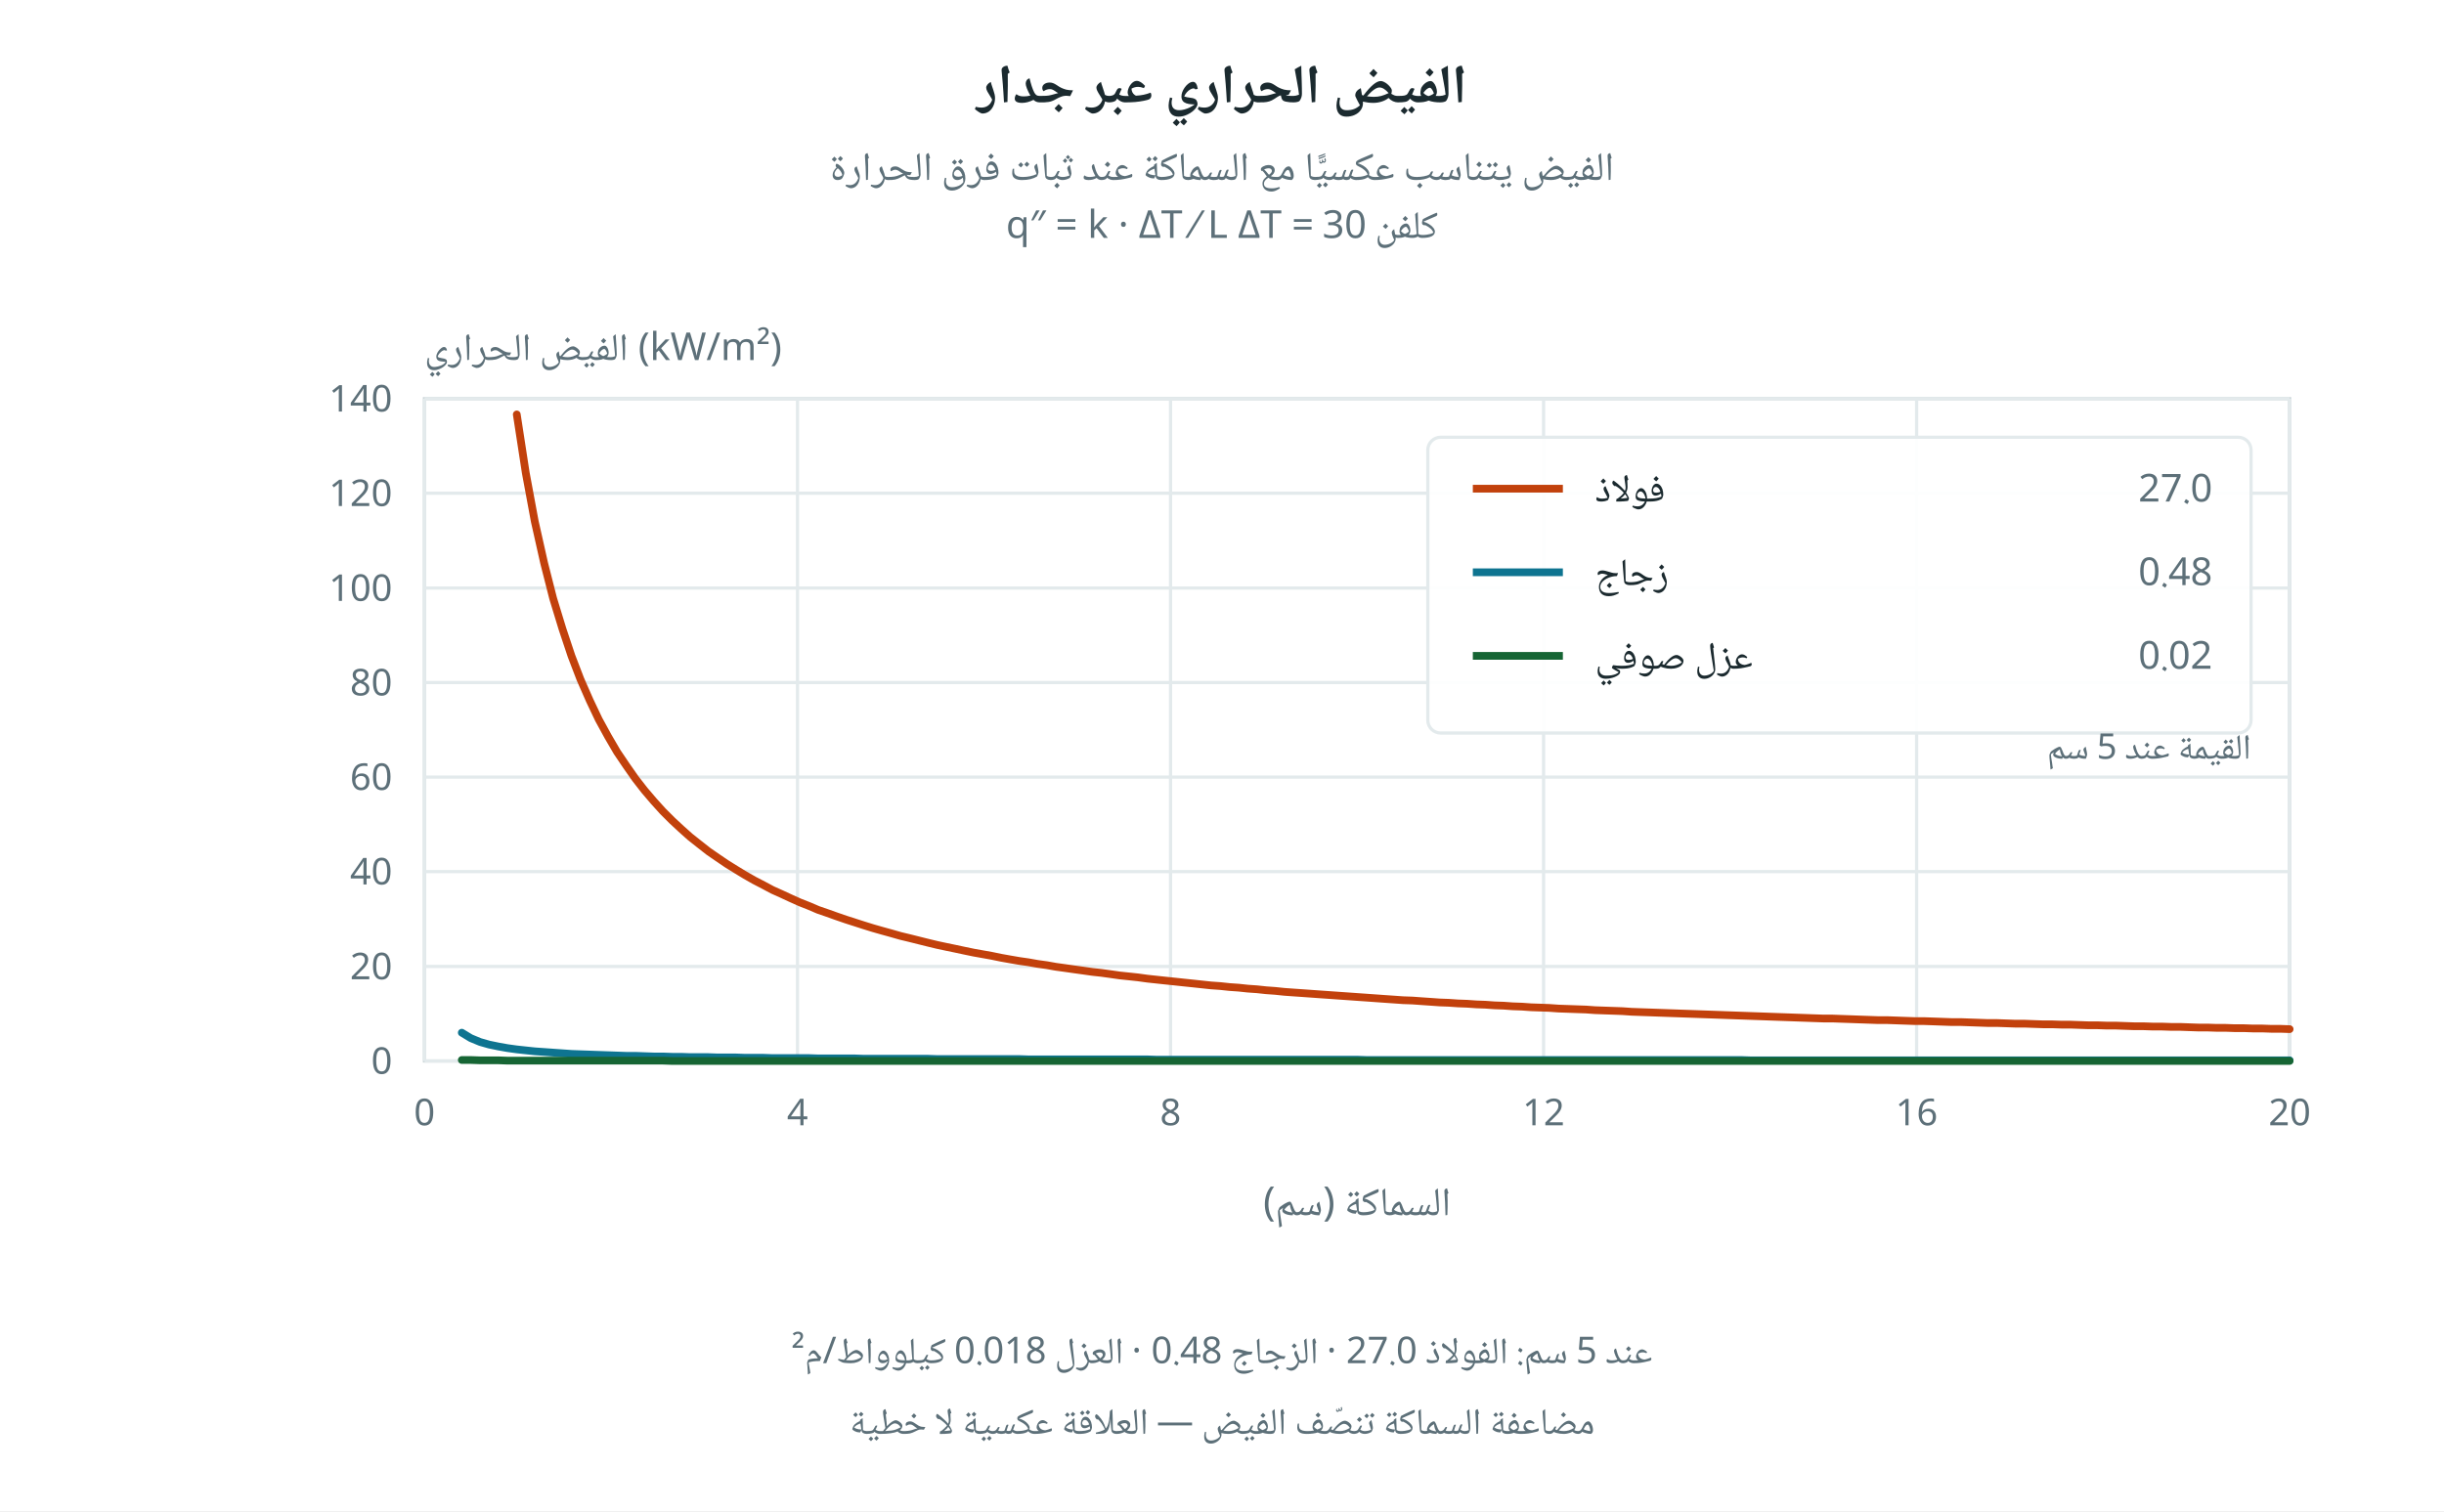
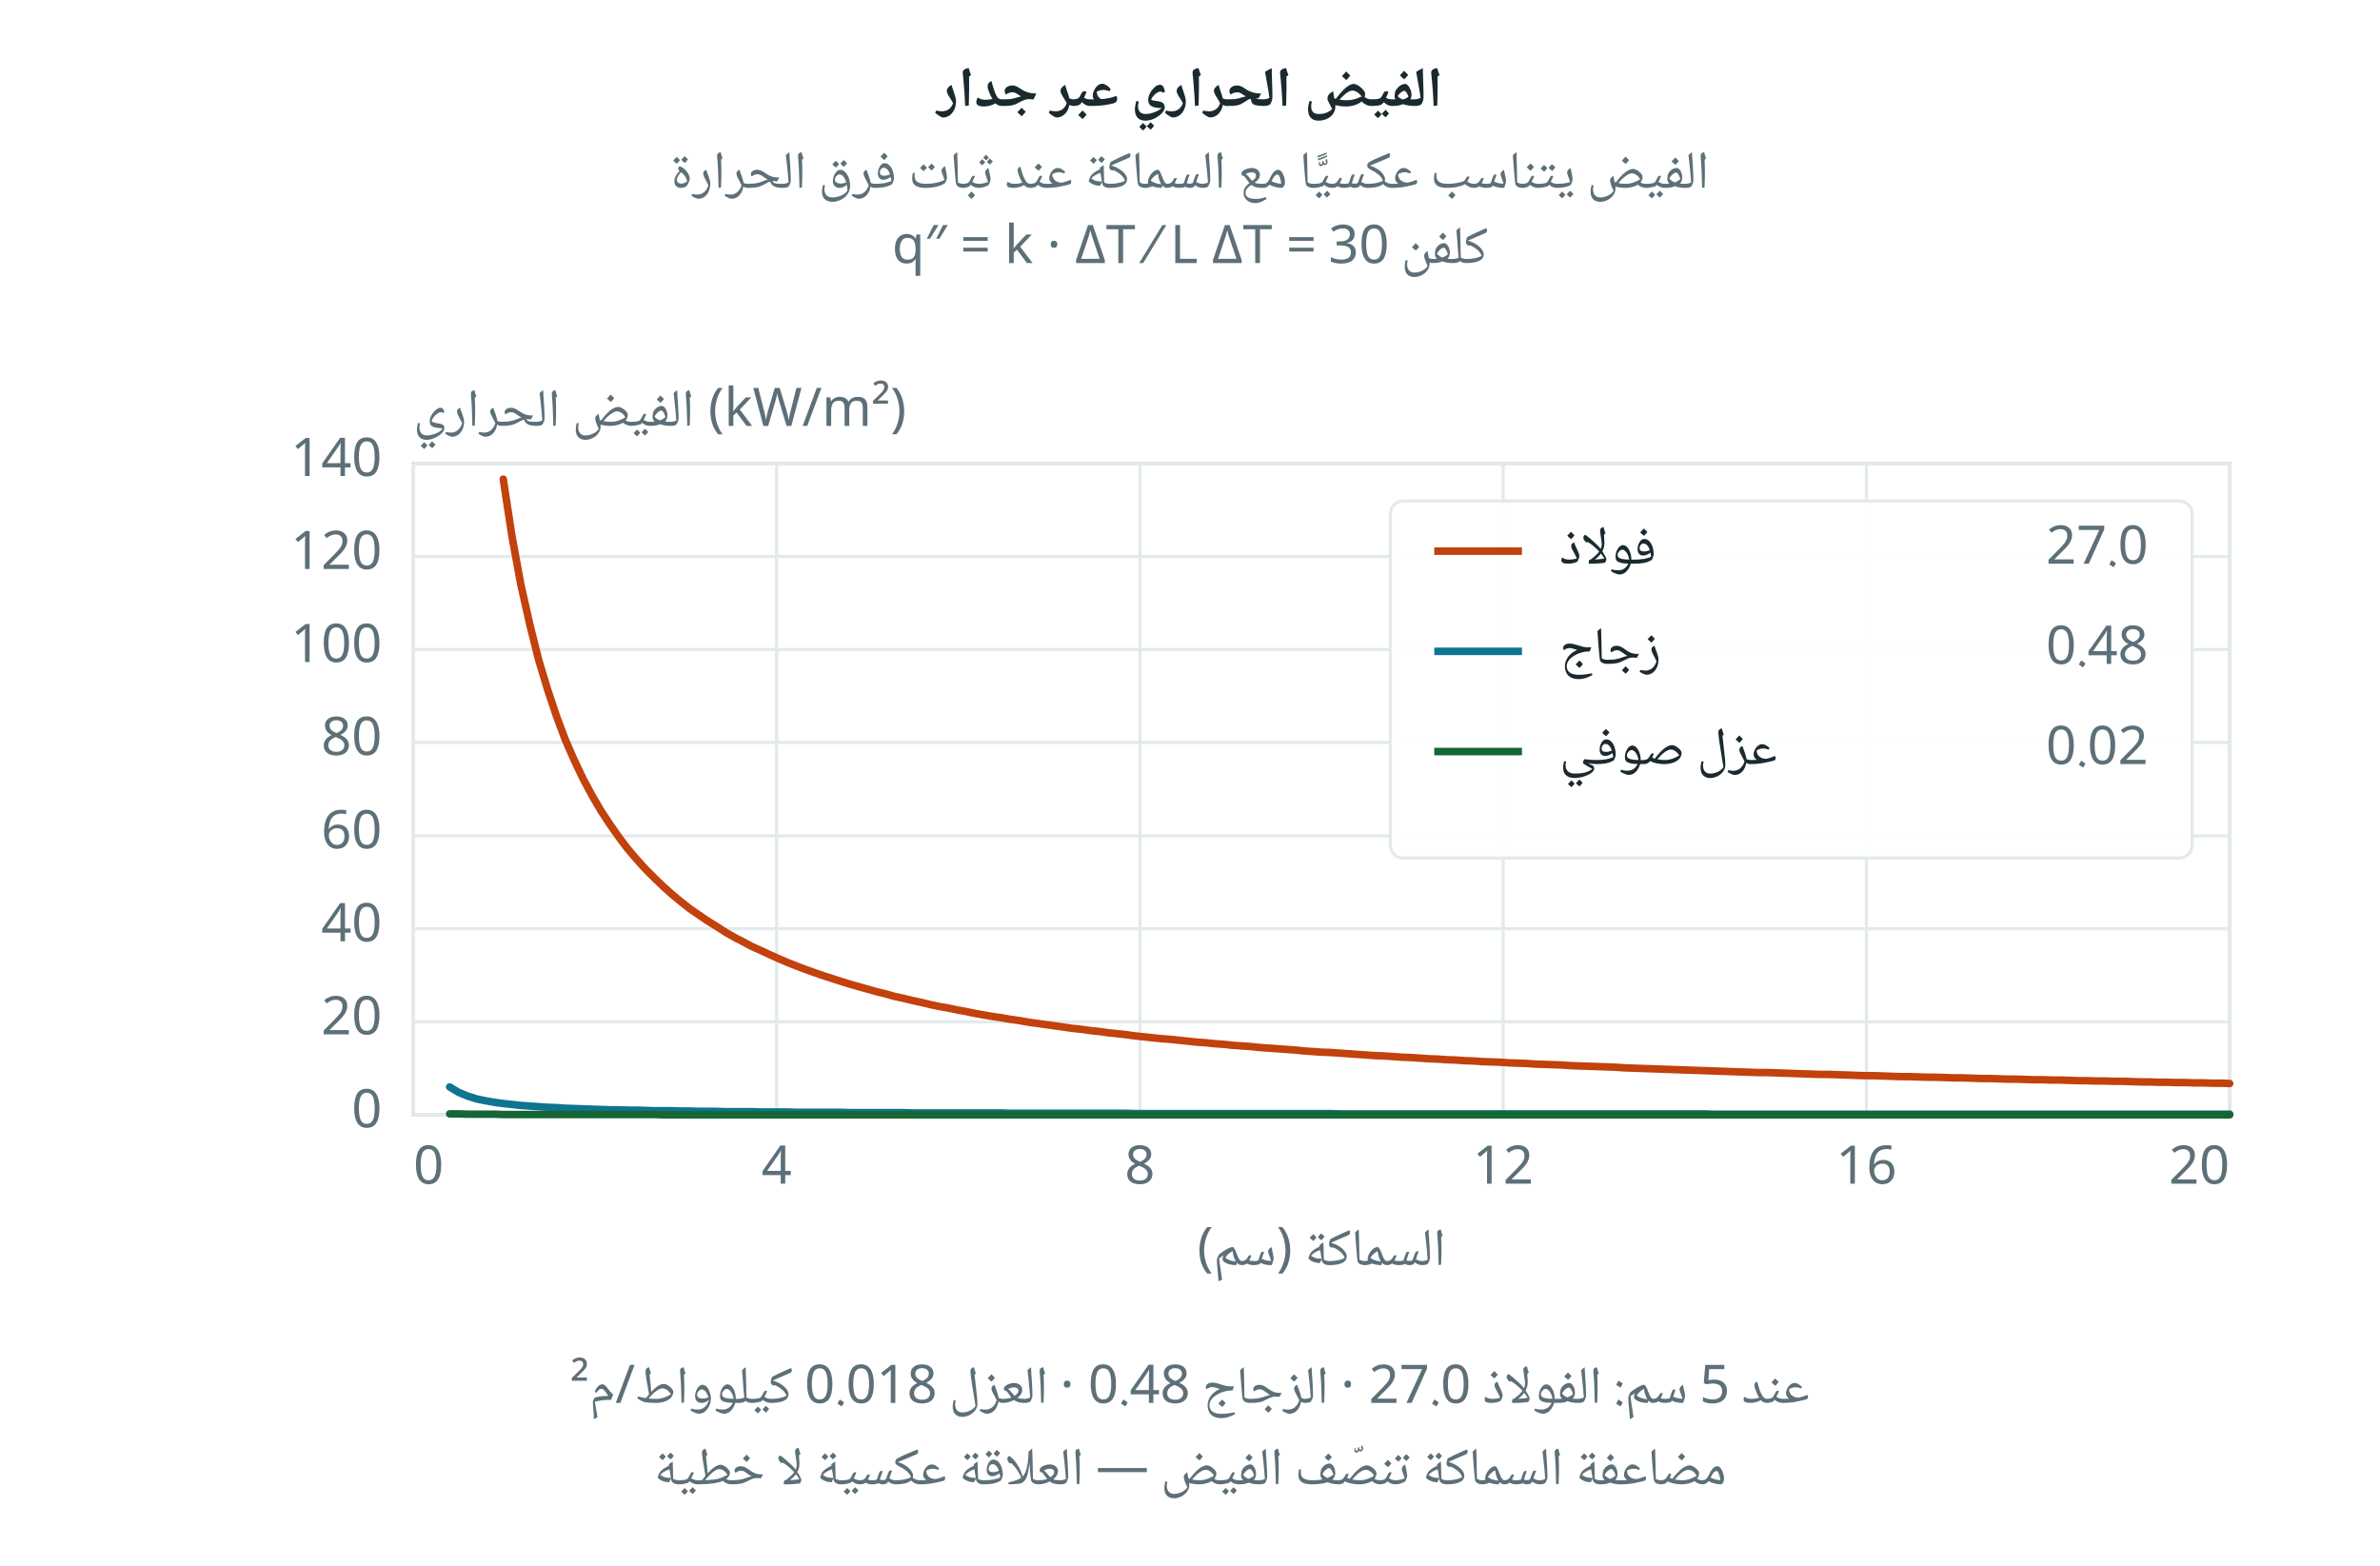
- <svg xmlns="http://www.w3.org/2000/svg" width="760" height="470" viewBox="0 0 760 470" role="img" aria-labelledby="t">
-   <rect width="760" height="470" fill="#ffffff" />
+ <svg xmlns="http://www.w3.org/2000/svg" width="760" height="500" viewBox="0 0 760 500" role="img" aria-labelledby="t">
+   <rect width="760" height="500" fill="#ffffff" />
  <g font-family="'Segoe UI', 'Noto Naskh Arabic', system-ui, sans-serif">
-     <text x="380" y="32" font-size="17" font-weight="700" fill="#1b2a2f" text-anchor="middle">الفيض الحراري عبر جدار</text>
-     <text x="380" y="56" font-size="12.5" fill="#5d7079" text-anchor="middle">الفيض يتناسب عكسيًّا مع السماكة عند ثبات فرق الحرارة</text>
-     <text x="380" y="74" font-size="12" fill="#5d7079" text-anchor="middle">q″ = k · ΔT ⁄ L     ΔT = 30 كلفن</text>
-     <rect x="132" y="124" width="580" height="206" fill="#ffffff" stroke="#cbd5d9" stroke-width="1" />
-     <line x1="132.0" y1="330.0" x2="712.0" y2="330.0" stroke="#e3eaec" stroke-width="1" />
-     <text x="122.0" y="334.0" font-size="11.5" font-weight="400" fill="#5d7079" text-anchor="end">0</text>
-     <line x1="132.0" y1="300.6" x2="712.0" y2="300.6" stroke="#e3eaec" stroke-width="1" />
-     <text x="122.0" y="304.6" font-size="11.5" font-weight="400" fill="#5d7079" text-anchor="end">20</text>
-     <line x1="132.0" y1="271.1" x2="712.0" y2="271.1" stroke="#e3eaec" stroke-width="1" />
-     <text x="122.0" y="275.1" font-size="11.5" font-weight="400" fill="#5d7079" text-anchor="end">40</text>
-     <line x1="132.0" y1="241.7" x2="712.0" y2="241.7" stroke="#e3eaec" stroke-width="1" />
-     <text x="122.0" y="245.7" font-size="11.5" font-weight="400" fill="#5d7079" text-anchor="end">60</text>
-     <line x1="132.0" y1="212.3" x2="712.0" y2="212.3" stroke="#e3eaec" stroke-width="1" />
-     <text x="122.0" y="216.3" font-size="11.5" font-weight="400" fill="#5d7079" text-anchor="end">80</text>
-     <line x1="132.0" y1="182.9" x2="712.0" y2="182.9" stroke="#e3eaec" stroke-width="1" />
-     <text x="122.0" y="186.9" font-size="11.5" font-weight="400" fill="#5d7079" text-anchor="end">100</text>
-     <line x1="132.0" y1="153.4" x2="712.0" y2="153.4" stroke="#e3eaec" stroke-width="1" />
-     <text x="122.0" y="157.4" font-size="11.5" font-weight="400" fill="#5d7079" text-anchor="end">120</text>
-     <line x1="132.0" y1="124.0" x2="712.0" y2="124.0" stroke="#e3eaec" stroke-width="1" />
-     <text x="122.0" y="128.0" font-size="11.5" font-weight="400" fill="#5d7079" text-anchor="end">140</text>
-     <line x1="132.0" y1="124.0" x2="132.0" y2="330.0" stroke="#e3eaec" stroke-width="1" />
-     <text x="132.0" y="350.0" font-size="11.5" font-weight="400" fill="#5d7079" text-anchor="middle">0</text>
-     <line x1="248.0" y1="124.0" x2="248.0" y2="330.0" stroke="#e3eaec" stroke-width="1" />
-     <text x="248.0" y="350.0" font-size="11.5" font-weight="400" fill="#5d7079" text-anchor="middle">4</text>
-     <line x1="364.0" y1="124.0" x2="364.0" y2="330.0" stroke="#e3eaec" stroke-width="1" />
-     <text x="364.0" y="350.0" font-size="11.5" font-weight="400" fill="#5d7079" text-anchor="middle">8</text>
-     <line x1="480.0" y1="124.0" x2="480.0" y2="330.0" stroke="#e3eaec" stroke-width="1" />
-     <text x="480.0" y="350.0" font-size="11.5" font-weight="400" fill="#5d7079" text-anchor="middle">12</text>
-     <line x1="596.0" y1="124.0" x2="596.0" y2="330.0" stroke="#e3eaec" stroke-width="1" />
-     <text x="596.0" y="350.0" font-size="11.5" font-weight="400" fill="#5d7079" text-anchor="middle">16</text>
-     <line x1="712.0" y1="124.0" x2="712.0" y2="330.0" stroke="#e3eaec" stroke-width="1" />
-     <text x="712.0" y="350.0" font-size="11.5" font-weight="400" fill="#5d7079" text-anchor="middle">20</text>
-     <text x="132.0" y="112.0" font-size="12" font-weight="400" fill="#5d7079" text-anchor="start">الفيض الحراري (kW/m²)</text>
-     <text x="422.0" y="378.0" font-size="12.5" font-weight="400" fill="#5d7079" text-anchor="middle">السماكة (سم)</text>
-     <path d="M 160.7 128.9 L 163.5 147.1 L 166.3 162.2 L 169.2 175.1 L 172.0 186.1 L 174.9 195.6 L 177.7 204.0 L 180.5 211.3 L 183.4 217.9 L 186.2 223.8 L 189.1 229.1 L 191.9 233.9 L 194.8 238.2 L 197.6 242.2 L 200.4 245.8 L 203.3 249.2 L 206.1 252.3 L 209.0 255.2 L 211.8 257.8 L 214.6 260.3 L 217.5 262.6 L 220.3 264.8 L 223.2 266.8 L 226.0 268.7 L 228.9 270.5 L 231.7 272.2 L 234.5 273.8 L 237.4 275.3 L 240.2 276.8 L 243.1 278.1 L 245.9 279.4 L 248.8 280.7 L 251.6 281.8 L 254.4 283.0 L 257.3 284.0 L 260.1 285.0 L 263.0 286.0 L 265.8 286.9 L 268.6 287.8 L 271.5 288.7 L 274.3 289.5 L 277.2 290.3 L 280.0 291.1 L 282.9 291.8 L 285.7 292.5 L 288.5 293.2 L 291.4 293.9 L 294.2 294.5 L 297.1 295.1 L 299.9 295.7 L 302.8 296.3 L 305.6 296.8 L 308.4 297.3 L 311.3 297.9 L 314.1 298.4 L 317.0 298.9 L 319.8 299.3 L 322.6 299.8 L 325.5 300.2 L 328.3 300.7 L 331.2 301.1 L 334.0 301.5 L 336.9 301.9 L 339.7 302.3 L 342.5 302.6 L 345.4 303.0 L 348.2 303.4 L 351.1 303.7 L 353.9 304.0 L 356.8 304.4 L 359.6 304.7 L 362.4 305.0 L 365.3 305.3 L 368.1 305.6 L 371.0 305.9 L 373.8 306.2 L 376.6 306.5 L 379.5 306.7 L 382.3 307.0 L 385.2 307.2 L 388.0 307.5 L 390.9 307.7 L 393.7 308.0 L 396.5 308.2 L 399.4 308.5 L 402.2 308.7 L 405.1 308.9 L 407.9 309.1 L 410.7 309.3 L 413.6 309.5 L 416.4 309.7 L 419.3 309.9 L 422.1 310.1 L 425.0 310.3 L 427.8 310.5 L 430.6 310.7 L 433.5 310.9 L 436.3 311.1 L 439.2 311.2 L 442.0 311.4 L 444.9 311.6 L 447.7 311.8 L 450.5 311.9 L 453.4 312.1 L 456.2 312.2 L 459.1 312.4 L 461.9 312.5 L 464.7 312.7 L 467.6 312.8 L 470.4 313.0 L 473.3 313.1 L 476.1 313.3 L 479.0 313.4 L 481.8 313.5 L 484.6 313.7 L 487.5 313.8 L 490.3 313.9 L 493.2 314.0 L 496.0 314.2 L 498.8 314.3 L 501.7 314.4 L 504.5 314.5 L 507.4 314.7 L 510.2 314.8 L 513.1 314.9 L 515.9 315.0 L 518.7 315.1 L 521.6 315.2 L 524.4 315.3 L 527.3 315.4 L 530.1 315.5 L 533.0 315.6 L 535.8 315.7 L 538.6 315.8 L 541.5 315.9 L 544.3 316.0 L 547.2 316.1 L 550.0 316.2 L 552.8 316.3 L 555.7 316.4 L 558.5 316.5 L 561.4 316.6 L 564.2 316.7 L 567.1 316.8 L 569.9 316.8 L 572.7 316.9 L 575.6 317.0 L 578.4 317.1 L 581.3 317.2 L 584.1 317.3 L 587.0 317.3 L 589.8 317.4 L 592.6 317.5 L 595.5 317.6 L 598.3 317.6 L 601.2 317.7 L 604.0 317.8 L 606.8 317.9 L 609.7 317.9 L 612.5 318.0 L 615.4 318.1 L 618.2 318.2 L 621.1 318.2 L 623.9 318.3 L 626.7 318.4 L 629.6 318.4 L 632.4 318.5 L 635.3 318.6 L 638.1 318.6 L 641.0 318.7 L 643.8 318.7 L 646.6 318.8 L 649.5 318.9 L 652.3 318.9 L 655.2 319.0 L 658.0 319.0 L 660.8 319.1 L 663.7 319.2 L 666.5 319.2 L 669.4 319.3 L 672.2 319.3 L 675.1 319.4 L 677.9 319.4 L 680.7 319.5 L 683.6 319.6 L 686.4 319.6 L 689.3 319.7 L 692.1 319.7 L 694.9 319.8 L 697.8 319.8 L 700.6 319.9 L 703.5 319.9 L 706.3 320.0 L 709.2 320.0 L 712.0 320.1" fill="none" stroke="#c2410c" stroke-width="2.4" stroke-linejoin="round" stroke-linecap="round" />
-     <path d="M 143.6 321.2 L 146.4 322.9 L 149.3 324.1 L 152.1 324.9 L 155.0 325.5 L 157.8 326.0 L 160.7 326.4 L 163.5 326.7 L 166.3 327.0 L 169.2 327.2 L 172.0 327.4 L 174.9 327.6 L 177.7 327.8 L 180.5 327.9 L 183.4 328.0 L 186.2 328.1 L 189.1 328.2 L 191.9 328.3 L 194.8 328.4 L 197.6 328.4 L 200.4 328.5 L 203.3 328.6 L 206.1 328.6 L 209.0 328.7 L 211.8 328.7 L 214.6 328.8 L 217.5 328.8 L 220.3 328.8 L 223.2 328.9 L 226.0 328.9 L 228.9 328.9 L 231.7 329.0 L 234.5 329.0 L 237.4 329.0 L 240.2 329.1 L 243.1 329.1 L 245.9 329.1 L 248.8 329.1 L 251.6 329.1 L 254.4 329.2 L 257.3 329.2 L 260.1 329.2 L 263.0 329.2 L 265.8 329.2 L 268.6 329.3 L 271.5 329.3 L 274.3 329.3 L 277.2 329.3 L 280.0 329.3 L 282.9 329.3 L 285.7 329.3 L 288.5 329.3 L 291.4 329.4 L 294.2 329.4 L 297.1 329.4 L 299.9 329.4 L 302.8 329.4 L 305.6 329.4 L 308.4 329.4 L 311.3 329.4 L 314.1 329.4 L 317.0 329.4 L 319.8 329.5 L 322.6 329.5 L 325.5 329.5 L 328.3 329.5 L 331.2 329.5 L 334.0 329.5 L 336.9 329.5 L 339.7 329.5 L 342.5 329.5 L 345.4 329.5 L 348.2 329.5 L 351.1 329.5 L 353.9 329.5 L 356.8 329.5 L 359.6 329.6 L 362.4 329.6 L 365.3 329.6 L 368.1 329.6 L 371.0 329.6 L 373.8 329.6 L 376.6 329.6 L 379.5 329.6 L 382.3 329.6 L 385.2 329.6 L 388.0 329.6 L 390.9 329.6 L 393.7 329.6 L 396.5 329.6 L 399.4 329.6 L 402.2 329.6 L 405.1 329.6 L 407.9 329.6 L 410.7 329.6 L 413.6 329.6 L 416.4 329.6 L 419.3 329.6 L 422.1 329.6 L 425.0 329.7 L 427.8 329.7 L 430.6 329.7 L 433.5 329.7 L 436.3 329.7 L 439.2 329.7 L 442.0 329.7 L 444.9 329.7 L 447.7 329.7 L 450.5 329.7 L 453.4 329.7 L 456.2 329.7 L 459.1 329.7 L 461.9 329.7 L 464.7 329.7 L 467.6 329.7 L 470.4 329.7 L 473.3 329.7 L 476.1 329.7 L 479.0 329.7 L 481.8 329.7 L 484.6 329.7 L 487.5 329.7 L 490.3 329.7 L 493.2 329.7 L 496.0 329.7 L 498.8 329.7 L 501.7 329.7 L 504.5 329.7 L 507.4 329.7 L 510.2 329.7 L 513.1 329.7 L 515.9 329.7 L 518.7 329.7 L 521.6 329.7 L 524.4 329.7 L 527.3 329.7 L 530.1 329.7 L 533.0 329.7 L 535.8 329.7 L 538.6 329.7 L 541.5 329.7 L 544.3 329.8 L 547.2 329.8 L 550.0 329.8 L 552.8 329.8 L 555.7 329.8 L 558.5 329.8 L 561.4 329.8 L 564.2 329.8 L 567.1 329.8 L 569.9 329.8 L 572.7 329.8 L 575.6 329.8 L 578.4 329.8 L 581.3 329.8 L 584.1 329.8 L 587.0 329.8 L 589.8 329.8 L 592.6 329.8 L 595.5 329.8 L 598.3 329.8 L 601.2 329.8 L 604.0 329.8 L 606.8 329.8 L 609.7 329.8 L 612.5 329.8 L 615.4 329.8 L 618.2 329.8 L 621.1 329.8 L 623.9 329.8 L 626.7 329.8 L 629.6 329.8 L 632.4 329.8 L 635.3 329.8 L 638.1 329.8 L 641.0 329.8 L 643.8 329.8 L 646.6 329.8 L 649.5 329.8 L 652.3 329.8 L 655.2 329.8 L 658.0 329.8 L 660.8 329.8 L 663.7 329.8 L 666.5 329.8 L 669.4 329.8 L 672.2 329.8 L 675.1 329.8 L 677.9 329.8 L 680.7 329.8 L 683.6 329.8 L 686.4 329.8 L 689.3 329.8 L 692.1 329.8 L 694.9 329.8 L 697.8 329.8 L 700.6 329.8 L 703.5 329.8 L 706.3 329.8 L 709.2 329.8 L 712.0 329.8" fill="none" stroke="#0e7490" stroke-width="2.4" stroke-linejoin="round" stroke-linecap="round" />
-     <path d="M 143.6 329.7 L 146.4 329.7 L 149.3 329.8 L 152.1 329.8 L 155.0 329.8 L 157.8 329.9 L 160.7 329.9 L 163.5 329.9 L 166.3 329.9 L 169.2 329.9 L 172.0 329.9 L 174.9 329.9 L 177.7 329.9 L 180.5 329.9 L 183.4 329.9 L 186.2 329.9 L 189.1 329.9 L 191.9 329.9 L 194.8 329.9 L 197.6 329.9 L 200.4 329.9 L 203.3 329.9 L 206.1 329.9 L 209.0 330.0 L 211.8 330.0 L 214.6 330.0 L 217.5 330.0 L 220.3 330.0 L 223.2 330.0 L 226.0 330.0 L 228.9 330.0 L 231.7 330.0 L 234.5 330.0 L 237.4 330.0 L 240.2 330.0 L 243.1 330.0 L 245.9 330.0 L 248.8 330.0 L 251.6 330.0 L 254.4 330.0 L 257.3 330.0 L 260.1 330.0 L 263.0 330.0 L 265.8 330.0 L 268.6 330.0 L 271.5 330.0 L 274.3 330.0 L 277.2 330.0 L 280.0 330.0 L 282.9 330.0 L 285.7 330.0 L 288.5 330.0 L 291.4 330.0 L 294.2 330.0 L 297.1 330.0 L 299.9 330.0 L 302.8 330.0 L 305.6 330.0 L 308.4 330.0 L 311.3 330.0 L 314.1 330.0 L 317.0 330.0 L 319.8 330.0 L 322.6 330.0 L 325.5 330.0 L 328.3 330.0 L 331.2 330.0 L 334.0 330.0 L 336.9 330.0 L 339.7 330.0 L 342.5 330.0 L 345.4 330.0 L 348.2 330.0 L 351.1 330.0 L 353.9 330.0 L 356.8 330.0 L 359.6 330.0 L 362.4 330.0 L 365.3 330.0 L 368.1 330.0 L 371.0 330.0 L 373.8 330.0 L 376.6 330.0 L 379.5 330.0 L 382.3 330.0 L 385.2 330.0 L 388.0 330.0 L 390.9 330.0 L 393.7 330.0 L 396.5 330.0 L 399.4 330.0 L 402.2 330.0 L 405.1 330.0 L 407.9 330.0 L 410.7 330.0 L 413.6 330.0 L 416.4 330.0 L 419.3 330.0 L 422.1 330.0 L 425.0 330.0 L 427.8 330.0 L 430.6 330.0 L 433.5 330.0 L 436.3 330.0 L 439.2 330.0 L 442.0 330.0 L 444.9 330.0 L 447.7 330.0 L 450.5 330.0 L 453.4 330.0 L 456.2 330.0 L 459.1 330.0 L 461.9 330.0 L 464.7 330.0 L 467.6 330.0 L 470.4 330.0 L 473.3 330.0 L 476.1 330.0 L 479.0 330.0 L 481.8 330.0 L 484.6 330.0 L 487.5 330.0 L 490.3 330.0 L 493.2 330.0 L 496.0 330.0 L 498.8 330.0 L 501.7 330.0 L 504.5 330.0 L 507.4 330.0 L 510.2 330.0 L 513.1 330.0 L 515.9 330.0 L 518.7 330.0 L 521.6 330.0 L 524.4 330.0 L 527.3 330.0 L 530.1 330.0 L 533.0 330.0 L 535.8 330.0 L 538.6 330.0 L 541.5 330.0 L 544.3 330.0 L 547.2 330.0 L 550.0 330.0 L 552.8 330.0 L 555.7 330.0 L 558.5 330.0 L 561.4 330.0 L 564.2 330.0 L 567.1 330.0 L 569.9 330.0 L 572.7 330.0 L 575.6 330.0 L 578.4 330.0 L 581.3 330.0 L 584.1 330.0 L 587.0 330.0 L 589.8 330.0 L 592.6 330.0 L 595.5 330.0 L 598.3 330.0 L 601.2 330.0 L 604.0 330.0 L 606.8 330.0 L 609.7 330.0 L 612.5 330.0 L 615.4 330.0 L 618.2 330.0 L 621.1 330.0 L 623.9 330.0 L 626.7 330.0 L 629.6 330.0 L 632.4 330.0 L 635.3 330.0 L 638.1 330.0 L 641.0 330.0 L 643.8 330.0 L 646.6 330.0 L 649.5 330.0 L 652.3 330.0 L 655.2 330.0 L 658.0 330.0 L 660.8 330.0 L 663.7 330.0 L 666.5 330.0 L 669.4 330.0 L 672.2 330.0 L 675.1 330.0 L 677.9 330.0 L 680.7 330.0 L 683.6 330.0 L 686.4 330.0 L 689.3 330.0 L 692.1 330.0 L 694.9 330.0 L 697.8 330.0 L 700.6 330.0 L 703.5 330.0 L 706.3 330.0 L 709.2 330.0 L 712.0 330.0" fill="none" stroke="#166534" stroke-width="2.4" stroke-linejoin="round" stroke-linecap="round" />
-     <rect x="444" y="136" width="256" height="92" fill="#ffffff" fill-opacity="0.94" stroke="#e3eaec" rx="4" />
-     <line x1="458" y1="152" x2="486" y2="152" stroke="#c2410c" stroke-width="2.4" />
-     <text x="496.0" y="156.0" font-size="12" font-weight="400" fill="#1b2a2f" text-anchor="start">فولاذ</text>
-     <text x="688.0" y="156.0" font-size="12" font-weight="400" fill="#5d7079" text-anchor="end">27.0</text>
-     <line x1="458" y1="178" x2="486" y2="178" stroke="#0e7490" stroke-width="2.4" />
-     <text x="496.0" y="182.0" font-size="12" font-weight="400" fill="#1b2a2f" text-anchor="start">زجاج</text>
-     <text x="688.0" y="182.0" font-size="12" font-weight="400" fill="#5d7079" text-anchor="end">0.48</text>
-     <line x1="458" y1="204" x2="486" y2="204" stroke="#166534" stroke-width="2.4" />
-     <text x="496.0" y="208.0" font-size="12" font-weight="400" fill="#1b2a2f" text-anchor="start">عزل صوفي</text>
-     <text x="688.0" y="208.0" font-size="12" font-weight="400" fill="#5d7079" text-anchor="end">0.02</text>
-     <text x="700.0" y="236.0" font-size="11" font-weight="400" fill="#5d7079" text-anchor="end">القيمة عند 5 سم</text>
-     <text x="380.0" y="424.0" font-size="11.5" font-weight="400" fill="#5d7079" text-anchor="middle">عند 5 سم: الفولاذ 27.0 · الزجاج 0.48 · العزل 0.018 كيلوواط/م²</text>
-     <text x="380.0" y="446.0" font-size="11.5" font-weight="400" fill="#5d7079" text-anchor="middle">مضاعفة السماكة تنصّف الفيض — العلاقة عكسية لا خطية</text>
+     <text x="380" y="34" font-size="18" font-weight="700" fill="#1b2a2f" text-anchor="middle">الفيض الحراري عبر جدار</text>
+     <text x="380" y="60" font-size="17" fill="#5d7079" text-anchor="middle">الفيض يتناسب عكسيًّا مع السماكة عند ثبات فرق الحرارة</text>
+     <text x="380" y="84" font-size="17" fill="#5d7079" text-anchor="middle">q″ = k · ΔT ⁄ L     ΔT = 30 كلفن</text>
+     <rect x="132" y="148" width="580" height="208" fill="#ffffff" stroke="#cbd5d9" stroke-width="1" />
+     <line x1="132.0" y1="356.0" x2="712.0" y2="356.0" stroke="#e3eaec" stroke-width="1" />
+     <text x="122.0" y="360.0" font-size="17" font-weight="400" fill="#5d7079" text-anchor="end">0</text>
+     <line x1="132.0" y1="326.3" x2="712.0" y2="326.3" stroke="#e3eaec" stroke-width="1" />
+     <text x="122.0" y="330.3" font-size="17" font-weight="400" fill="#5d7079" text-anchor="end">20</text>
+     <line x1="132.0" y1="296.6" x2="712.0" y2="296.6" stroke="#e3eaec" stroke-width="1" />
+     <text x="122.0" y="300.6" font-size="17" font-weight="400" fill="#5d7079" text-anchor="end">40</text>
+     <line x1="132.0" y1="266.9" x2="712.0" y2="266.9" stroke="#e3eaec" stroke-width="1" />
+     <text x="122.0" y="270.9" font-size="17" font-weight="400" fill="#5d7079" text-anchor="end">60</text>
+     <line x1="132.0" y1="237.1" x2="712.0" y2="237.1" stroke="#e3eaec" stroke-width="1" />
+     <text x="122.0" y="241.1" font-size="17" font-weight="400" fill="#5d7079" text-anchor="end">80</text>
+     <line x1="132.0" y1="207.4" x2="712.0" y2="207.4" stroke="#e3eaec" stroke-width="1" />
+     <text x="122.0" y="211.4" font-size="17" font-weight="400" fill="#5d7079" text-anchor="end">100</text>
+     <line x1="132.0" y1="177.7" x2="712.0" y2="177.7" stroke="#e3eaec" stroke-width="1" />
+     <text x="122.0" y="181.7" font-size="17" font-weight="400" fill="#5d7079" text-anchor="end">120</text>
+     <line x1="132.0" y1="148.0" x2="712.0" y2="148.0" stroke="#e3eaec" stroke-width="1" />
+     <text x="122.0" y="152.0" font-size="17" font-weight="400" fill="#5d7079" text-anchor="end">140</text>
+     <line x1="132.0" y1="148.0" x2="132.0" y2="356.0" stroke="#e3eaec" stroke-width="1" />
+     <text x="132.0" y="378.0" font-size="17" font-weight="400" fill="#5d7079" text-anchor="start">0</text>
+     <line x1="248.0" y1="148.0" x2="248.0" y2="356.0" stroke="#e3eaec" stroke-width="1" />
+     <text x="248.0" y="378.0" font-size="17" font-weight="400" fill="#5d7079" text-anchor="middle">4</text>
+     <line x1="364.0" y1="148.0" x2="364.0" y2="356.0" stroke="#e3eaec" stroke-width="1" />
+     <text x="364.0" y="378.0" font-size="17" font-weight="400" fill="#5d7079" text-anchor="middle">8</text>
+     <line x1="480.0" y1="148.0" x2="480.0" y2="356.0" stroke="#e3eaec" stroke-width="1" />
+     <text x="480.0" y="378.0" font-size="17" font-weight="400" fill="#5d7079" text-anchor="middle">12</text>
+     <line x1="596.0" y1="148.0" x2="596.0" y2="356.0" stroke="#e3eaec" stroke-width="1" />
+     <text x="596.0" y="378.0" font-size="17" font-weight="400" fill="#5d7079" text-anchor="middle">16</text>
+     <line x1="712.0" y1="148.0" x2="712.0" y2="356.0" stroke="#e3eaec" stroke-width="1" />
+     <text x="712.0" y="378.0" font-size="17" font-weight="400" fill="#5d7079" text-anchor="end">20</text>
+     <text x="132.0" y="136.0" font-size="17" font-weight="400" fill="#5d7079" text-anchor="start">الفيض الحراري (kW/m²)</text>
+     <text x="422.0" y="404.0" font-size="17" font-weight="400" fill="#5d7079" text-anchor="middle">السماكة (سم)</text>
+     <path d="M 160.7 153.0 L 163.5 171.3 L 166.3 186.6 L 169.2 199.5 L 172.0 210.7 L 174.9 220.3 L 177.7 228.7 L 180.5 236.2 L 183.4 242.8 L 186.2 248.7 L 189.1 254.1 L 191.9 258.9 L 194.8 263.3 L 197.6 267.3 L 200.4 271.0 L 203.3 274.4 L 206.1 277.5 L 209.0 280.4 L 211.8 283.1 L 214.6 285.6 L 217.5 288.0 L 220.3 290.2 L 223.2 292.2 L 226.0 294.1 L 228.9 295.9 L 231.7 297.7 L 234.5 299.3 L 237.4 300.8 L 240.2 302.3 L 243.1 303.6 L 245.9 304.9 L 248.8 306.2 L 251.6 307.4 L 254.4 308.5 L 257.3 309.6 L 260.1 310.6 L 263.0 311.6 L 265.8 312.5 L 268.6 313.4 L 271.5 314.3 L 274.3 315.1 L 277.2 315.9 L 280.0 316.7 L 282.9 317.4 L 285.7 318.2 L 288.5 318.8 L 291.4 319.5 L 294.2 320.1 L 297.1 320.8 L 299.9 321.4 L 302.8 321.9 L 305.6 322.5 L 308.4 323.0 L 311.3 323.6 L 314.1 324.1 L 317.0 324.6 L 319.8 325.0 L 322.6 325.5 L 325.5 325.9 L 328.3 326.4 L 331.2 326.8 L 334.0 327.2 L 336.9 327.6 L 339.7 328.0 L 342.5 328.4 L 345.4 328.7 L 348.2 329.1 L 351.1 329.4 L 353.9 329.8 L 356.8 330.1 L 359.6 330.4 L 362.4 330.8 L 365.3 331.1 L 368.1 331.4 L 371.0 331.7 L 373.8 331.9 L 376.6 332.2 L 379.5 332.5 L 382.3 332.8 L 385.2 333.0 L 388.0 333.3 L 390.9 333.5 L 393.7 333.8 L 396.5 334.0 L 399.4 334.2 L 402.2 334.5 L 405.1 334.7 L 407.9 334.9 L 410.7 335.1 L 413.6 335.3 L 416.4 335.6 L 419.3 335.8 L 422.1 336.0 L 425.0 336.1 L 427.8 336.3 L 430.6 336.5 L 433.5 336.7 L 436.3 336.9 L 439.2 337.1 L 442.0 337.2 L 444.9 337.4 L 447.7 337.6 L 450.5 337.7 L 453.4 337.9 L 456.2 338.1 L 459.1 338.2 L 461.9 338.4 L 464.7 338.5 L 467.6 338.7 L 470.4 338.8 L 473.3 339.0 L 476.1 339.1 L 479.0 339.2 L 481.8 339.4 L 484.6 339.5 L 487.5 339.6 L 490.3 339.8 L 493.2 339.9 L 496.0 340.0 L 498.8 340.1 L 501.7 340.3 L 504.5 340.4 L 507.4 340.5 L 510.2 340.6 L 513.1 340.7 L 515.9 340.8 L 518.7 341.0 L 521.6 341.1 L 524.4 341.2 L 527.3 341.3 L 530.1 341.4 L 533.0 341.5 L 535.8 341.6 L 538.6 341.7 L 541.5 341.8 L 544.3 341.9 L 547.2 342.0 L 550.0 342.1 L 552.8 342.2 L 555.7 342.3 L 558.5 342.4 L 561.4 342.5 L 564.2 342.5 L 567.1 342.6 L 569.9 342.7 L 572.7 342.8 L 575.6 342.9 L 578.4 343.0 L 581.3 343.1 L 584.1 343.1 L 587.0 343.2 L 589.8 343.3 L 592.6 343.4 L 595.5 343.5 L 598.3 343.5 L 601.2 343.6 L 604.0 343.7 L 606.8 343.8 L 609.7 343.8 L 612.5 343.9 L 615.4 344.0 L 618.2 344.0 L 621.1 344.1 L 623.9 344.2 L 626.7 344.2 L 629.6 344.3 L 632.4 344.4 L 635.3 344.4 L 638.1 344.5 L 641.0 344.6 L 643.8 344.6 L 646.6 344.7 L 649.5 344.8 L 652.3 344.8 L 655.2 344.9 L 658.0 344.9 L 660.8 345.0 L 663.7 345.1 L 666.5 345.1 L 669.4 345.2 L 672.2 345.2 L 675.1 345.3 L 677.9 345.3 L 680.7 345.4 L 683.6 345.5 L 686.4 345.5 L 689.3 345.6 L 692.1 345.6 L 694.9 345.7 L 697.8 345.7 L 700.6 345.8 L 703.5 345.8 L 706.3 345.9 L 709.2 345.9 L 712.0 346.0" fill="none" stroke="#c2410c" stroke-width="2.4" stroke-linejoin="round" stroke-linecap="round" />
+     <path d="M 143.6 347.1 L 146.4 348.8 L 149.3 350.0 L 152.1 350.9 L 155.0 351.5 L 157.8 352.0 L 160.7 352.4 L 163.5 352.7 L 166.3 353.0 L 169.2 353.2 L 172.0 353.4 L 174.9 353.6 L 177.7 353.7 L 180.5 353.9 L 183.4 354.0 L 186.2 354.1 L 189.1 354.2 L 191.9 354.3 L 194.8 354.4 L 197.6 354.4 L 200.4 354.5 L 203.3 354.5 L 206.1 354.6 L 209.0 354.7 L 211.8 354.7 L 214.6 354.7 L 217.5 354.8 L 220.3 354.8 L 223.2 354.9 L 226.0 354.9 L 228.9 354.9 L 231.7 355.0 L 234.5 355.0 L 237.4 355.0 L 240.2 355.0 L 243.1 355.1 L 245.9 355.1 L 248.8 355.1 L 251.6 355.1 L 254.4 355.2 L 257.3 355.2 L 260.1 355.2 L 263.0 355.2 L 265.8 355.2 L 268.6 355.2 L 271.5 355.3 L 274.3 355.3 L 277.2 355.3 L 280.0 355.3 L 282.9 355.3 L 285.7 355.3 L 288.5 355.3 L 291.4 355.4 L 294.2 355.4 L 297.1 355.4 L 299.9 355.4 L 302.8 355.4 L 305.6 355.4 L 308.4 355.4 L 311.3 355.4 L 314.1 355.4 L 317.0 355.4 L 319.8 355.4 L 322.6 355.5 L 325.5 355.5 L 328.3 355.5 L 331.2 355.5 L 334.0 355.5 L 336.9 355.5 L 339.7 355.5 L 342.5 355.5 L 345.4 355.5 L 348.2 355.5 L 351.1 355.5 L 353.9 355.5 L 356.8 355.5 L 359.6 355.5 L 362.4 355.6 L 365.3 355.6 L 368.1 355.6 L 371.0 355.6 L 373.8 355.6 L 376.6 355.6 L 379.5 355.6 L 382.3 355.6 L 385.2 355.6 L 388.0 355.6 L 390.9 355.6 L 393.7 355.6 L 396.5 355.6 L 399.4 355.6 L 402.2 355.6 L 405.1 355.6 L 407.9 355.6 L 410.7 355.6 L 413.6 355.6 L 416.4 355.6 L 419.3 355.6 L 422.1 355.6 L 425.0 355.6 L 427.8 355.7 L 430.6 355.7 L 433.5 355.7 L 436.3 355.7 L 439.2 355.7 L 442.0 355.7 L 444.9 355.7 L 447.7 355.7 L 450.5 355.7 L 453.4 355.7 L 456.2 355.7 L 459.1 355.7 L 461.9 355.7 L 464.7 355.7 L 467.6 355.7 L 470.4 355.7 L 473.3 355.7 L 476.1 355.7 L 479.0 355.7 L 481.8 355.7 L 484.6 355.7 L 487.5 355.7 L 490.3 355.7 L 493.2 355.7 L 496.0 355.7 L 498.8 355.7 L 501.7 355.7 L 504.5 355.7 L 507.4 355.7 L 510.2 355.7 L 513.1 355.7 L 515.9 355.7 L 518.7 355.7 L 521.6 355.7 L 524.4 355.7 L 527.3 355.7 L 530.1 355.7 L 533.0 355.7 L 535.8 355.7 L 538.6 355.7 L 541.5 355.7 L 544.3 355.7 L 547.2 355.8 L 550.0 355.8 L 552.8 355.8 L 555.7 355.8 L 558.5 355.8 L 561.4 355.8 L 564.2 355.8 L 567.1 355.8 L 569.9 355.8 L 572.7 355.8 L 575.6 355.8 L 578.4 355.8 L 581.3 355.8 L 584.1 355.8 L 587.0 355.8 L 589.8 355.8 L 592.6 355.8 L 595.5 355.8 L 598.3 355.8 L 601.2 355.8 L 604.0 355.8 L 606.8 355.8 L 609.7 355.8 L 612.5 355.8 L 615.4 355.8 L 618.2 355.8 L 621.1 355.8 L 623.9 355.8 L 626.7 355.8 L 629.6 355.8 L 632.4 355.8 L 635.3 355.8 L 638.1 355.8 L 641.0 355.8 L 643.8 355.8 L 646.6 355.8 L 649.5 355.8 L 652.3 355.8 L 655.2 355.8 L 658.0 355.8 L 660.8 355.8 L 663.7 355.8 L 666.5 355.8 L 669.4 355.8 L 672.2 355.8 L 675.1 355.8 L 677.9 355.8 L 680.7 355.8 L 683.6 355.8 L 686.4 355.8 L 689.3 355.8 L 692.1 355.8 L 694.9 355.8 L 697.8 355.8 L 700.6 355.8 L 703.5 355.8 L 706.3 355.8 L 709.2 355.8 L 712.0 355.8" fill="none" stroke="#0e7490" stroke-width="2.4" stroke-linejoin="round" stroke-linecap="round" />
+     <path d="M 143.6 355.7 L 146.4 355.7 L 149.3 355.8 L 152.1 355.8 L 155.0 355.8 L 157.8 355.8 L 160.7 355.9 L 163.5 355.9 L 166.3 355.9 L 169.2 355.9 L 172.0 355.9 L 174.9 355.9 L 177.7 355.9 L 180.5 355.9 L 183.4 355.9 L 186.2 355.9 L 189.1 355.9 L 191.9 355.9 L 194.8 355.9 L 197.6 355.9 L 200.4 355.9 L 203.3 355.9 L 206.1 355.9 L 209.0 355.9 L 211.8 356.0 L 214.6 356.0 L 217.5 356.0 L 220.3 356.0 L 223.2 356.0 L 226.0 356.0 L 228.9 356.0 L 231.7 356.0 L 234.5 356.0 L 237.4 356.0 L 240.2 356.0 L 243.1 356.0 L 245.9 356.0 L 248.8 356.0 L 251.6 356.0 L 254.4 356.0 L 257.3 356.0 L 260.1 356.0 L 263.0 356.0 L 265.8 356.0 L 268.6 356.0 L 271.5 356.0 L 274.3 356.0 L 277.2 356.0 L 280.0 356.0 L 282.9 356.0 L 285.7 356.0 L 288.5 356.0 L 291.4 356.0 L 294.2 356.0 L 297.1 356.0 L 299.9 356.0 L 302.8 356.0 L 305.6 356.0 L 308.4 356.0 L 311.3 356.0 L 314.1 356.0 L 317.0 356.0 L 319.8 356.0 L 322.6 356.0 L 325.5 356.0 L 328.3 356.0 L 331.2 356.0 L 334.0 356.0 L 336.9 356.0 L 339.7 356.0 L 342.5 356.0 L 345.4 356.0 L 348.2 356.0 L 351.1 356.0 L 353.9 356.0 L 356.8 356.0 L 359.6 356.0 L 362.4 356.0 L 365.3 356.0 L 368.1 356.0 L 371.0 356.0 L 373.8 356.0 L 376.6 356.0 L 379.5 356.0 L 382.3 356.0 L 385.2 356.0 L 388.0 356.0 L 390.9 356.0 L 393.7 356.0 L 396.5 356.0 L 399.4 356.0 L 402.2 356.0 L 405.1 356.0 L 407.9 356.0 L 410.7 356.0 L 413.6 356.0 L 416.4 356.0 L 419.3 356.0 L 422.1 356.0 L 425.0 356.0 L 427.8 356.0 L 430.6 356.0 L 433.5 356.0 L 436.3 356.0 L 439.2 356.0 L 442.0 356.0 L 444.9 356.0 L 447.7 356.0 L 450.5 356.0 L 453.4 356.0 L 456.2 356.0 L 459.1 356.0 L 461.9 356.0 L 464.7 356.0 L 467.6 356.0 L 470.4 356.0 L 473.3 356.0 L 476.1 356.0 L 479.0 356.0 L 481.8 356.0 L 484.6 356.0 L 487.5 356.0 L 490.3 356.0 L 493.2 356.0 L 496.0 356.0 L 498.8 356.0 L 501.7 356.0 L 504.5 356.0 L 507.4 356.0 L 510.2 356.0 L 513.1 356.0 L 515.9 356.0 L 518.7 356.0 L 521.6 356.0 L 524.4 356.0 L 527.3 356.0 L 530.1 356.0 L 533.0 356.0 L 535.8 356.0 L 538.6 356.0 L 541.5 356.0 L 544.3 356.0 L 547.2 356.0 L 550.0 356.0 L 552.8 356.0 L 555.7 356.0 L 558.5 356.0 L 561.4 356.0 L 564.2 356.0 L 567.1 356.0 L 569.9 356.0 L 572.7 356.0 L 575.6 356.0 L 578.4 356.0 L 581.3 356.0 L 584.1 356.0 L 587.0 356.0 L 589.8 356.0 L 592.6 356.0 L 595.5 356.0 L 598.3 356.0 L 601.2 356.0 L 604.0 356.0 L 606.8 356.0 L 609.7 356.0 L 612.5 356.0 L 615.4 356.0 L 618.2 356.0 L 621.1 356.0 L 623.9 356.0 L 626.7 356.0 L 629.6 356.0 L 632.4 356.0 L 635.3 356.0 L 638.1 356.0 L 641.0 356.0 L 643.8 356.0 L 646.6 356.0 L 649.5 356.0 L 652.3 356.0 L 655.2 356.0 L 658.0 356.0 L 660.8 356.0 L 663.7 356.0 L 666.5 356.0 L 669.4 356.0 L 672.2 356.0 L 675.1 356.0 L 677.9 356.0 L 680.7 356.0 L 683.6 356.0 L 686.4 356.0 L 689.3 356.0 L 692.1 356.0 L 694.9 356.0 L 697.8 356.0 L 700.6 356.0 L 703.5 356.0 L 706.3 356.0 L 709.2 356.0 L 712.0 356.0" fill="none" stroke="#166534" stroke-width="2.4" stroke-linejoin="round" stroke-linecap="round" />
+     <rect x="444" y="160" width="256" height="114" fill="#ffffff" fill-opacity="0.94" stroke="#e3eaec" rx="4" />
+     <line x1="458" y1="176" x2="486" y2="176" stroke="#c2410c" stroke-width="2.4" />
+     <text x="498.0" y="180.0" font-size="17" font-weight="400" fill="#1b2a2f" text-anchor="start">فولاذ</text>
+     <text x="686.0" y="180.0" font-size="17" font-weight="400" fill="#5d7079" text-anchor="end">27.0</text>
+     <line x1="458" y1="208" x2="486" y2="208" stroke="#0e7490" stroke-width="2.4" />
+     <text x="498.0" y="212.0" font-size="17" font-weight="400" fill="#1b2a2f" text-anchor="start">زجاج</text>
+     <text x="686.0" y="212.0" font-size="17" font-weight="400" fill="#5d7079" text-anchor="end">0.48</text>
+     <line x1="458" y1="240" x2="486" y2="240" stroke="#166534" stroke-width="2.4" />
+     <text x="498.0" y="244.0" font-size="17" font-weight="400" fill="#1b2a2f" text-anchor="start">عزل صوفي</text>
+     <text x="686.0" y="244.0" font-size="17" font-weight="400" fill="#5d7079" text-anchor="end">0.02</text>
+     <text x="380.0" y="448.0" font-size="17" font-weight="400" fill="#5d7079" text-anchor="middle">عند 5 سم: الفولاذ 27.0 · الزجاج 0.48 · العزل 0.018 كيلوواط/م²</text>
+     <text x="380.0" y="474.0" font-size="17" font-weight="400" fill="#5d7079" text-anchor="middle">مضاعفة السماكة تنصّف الفيض — العلاقة عكسية لا خطية</text>
  </g>
</svg>
